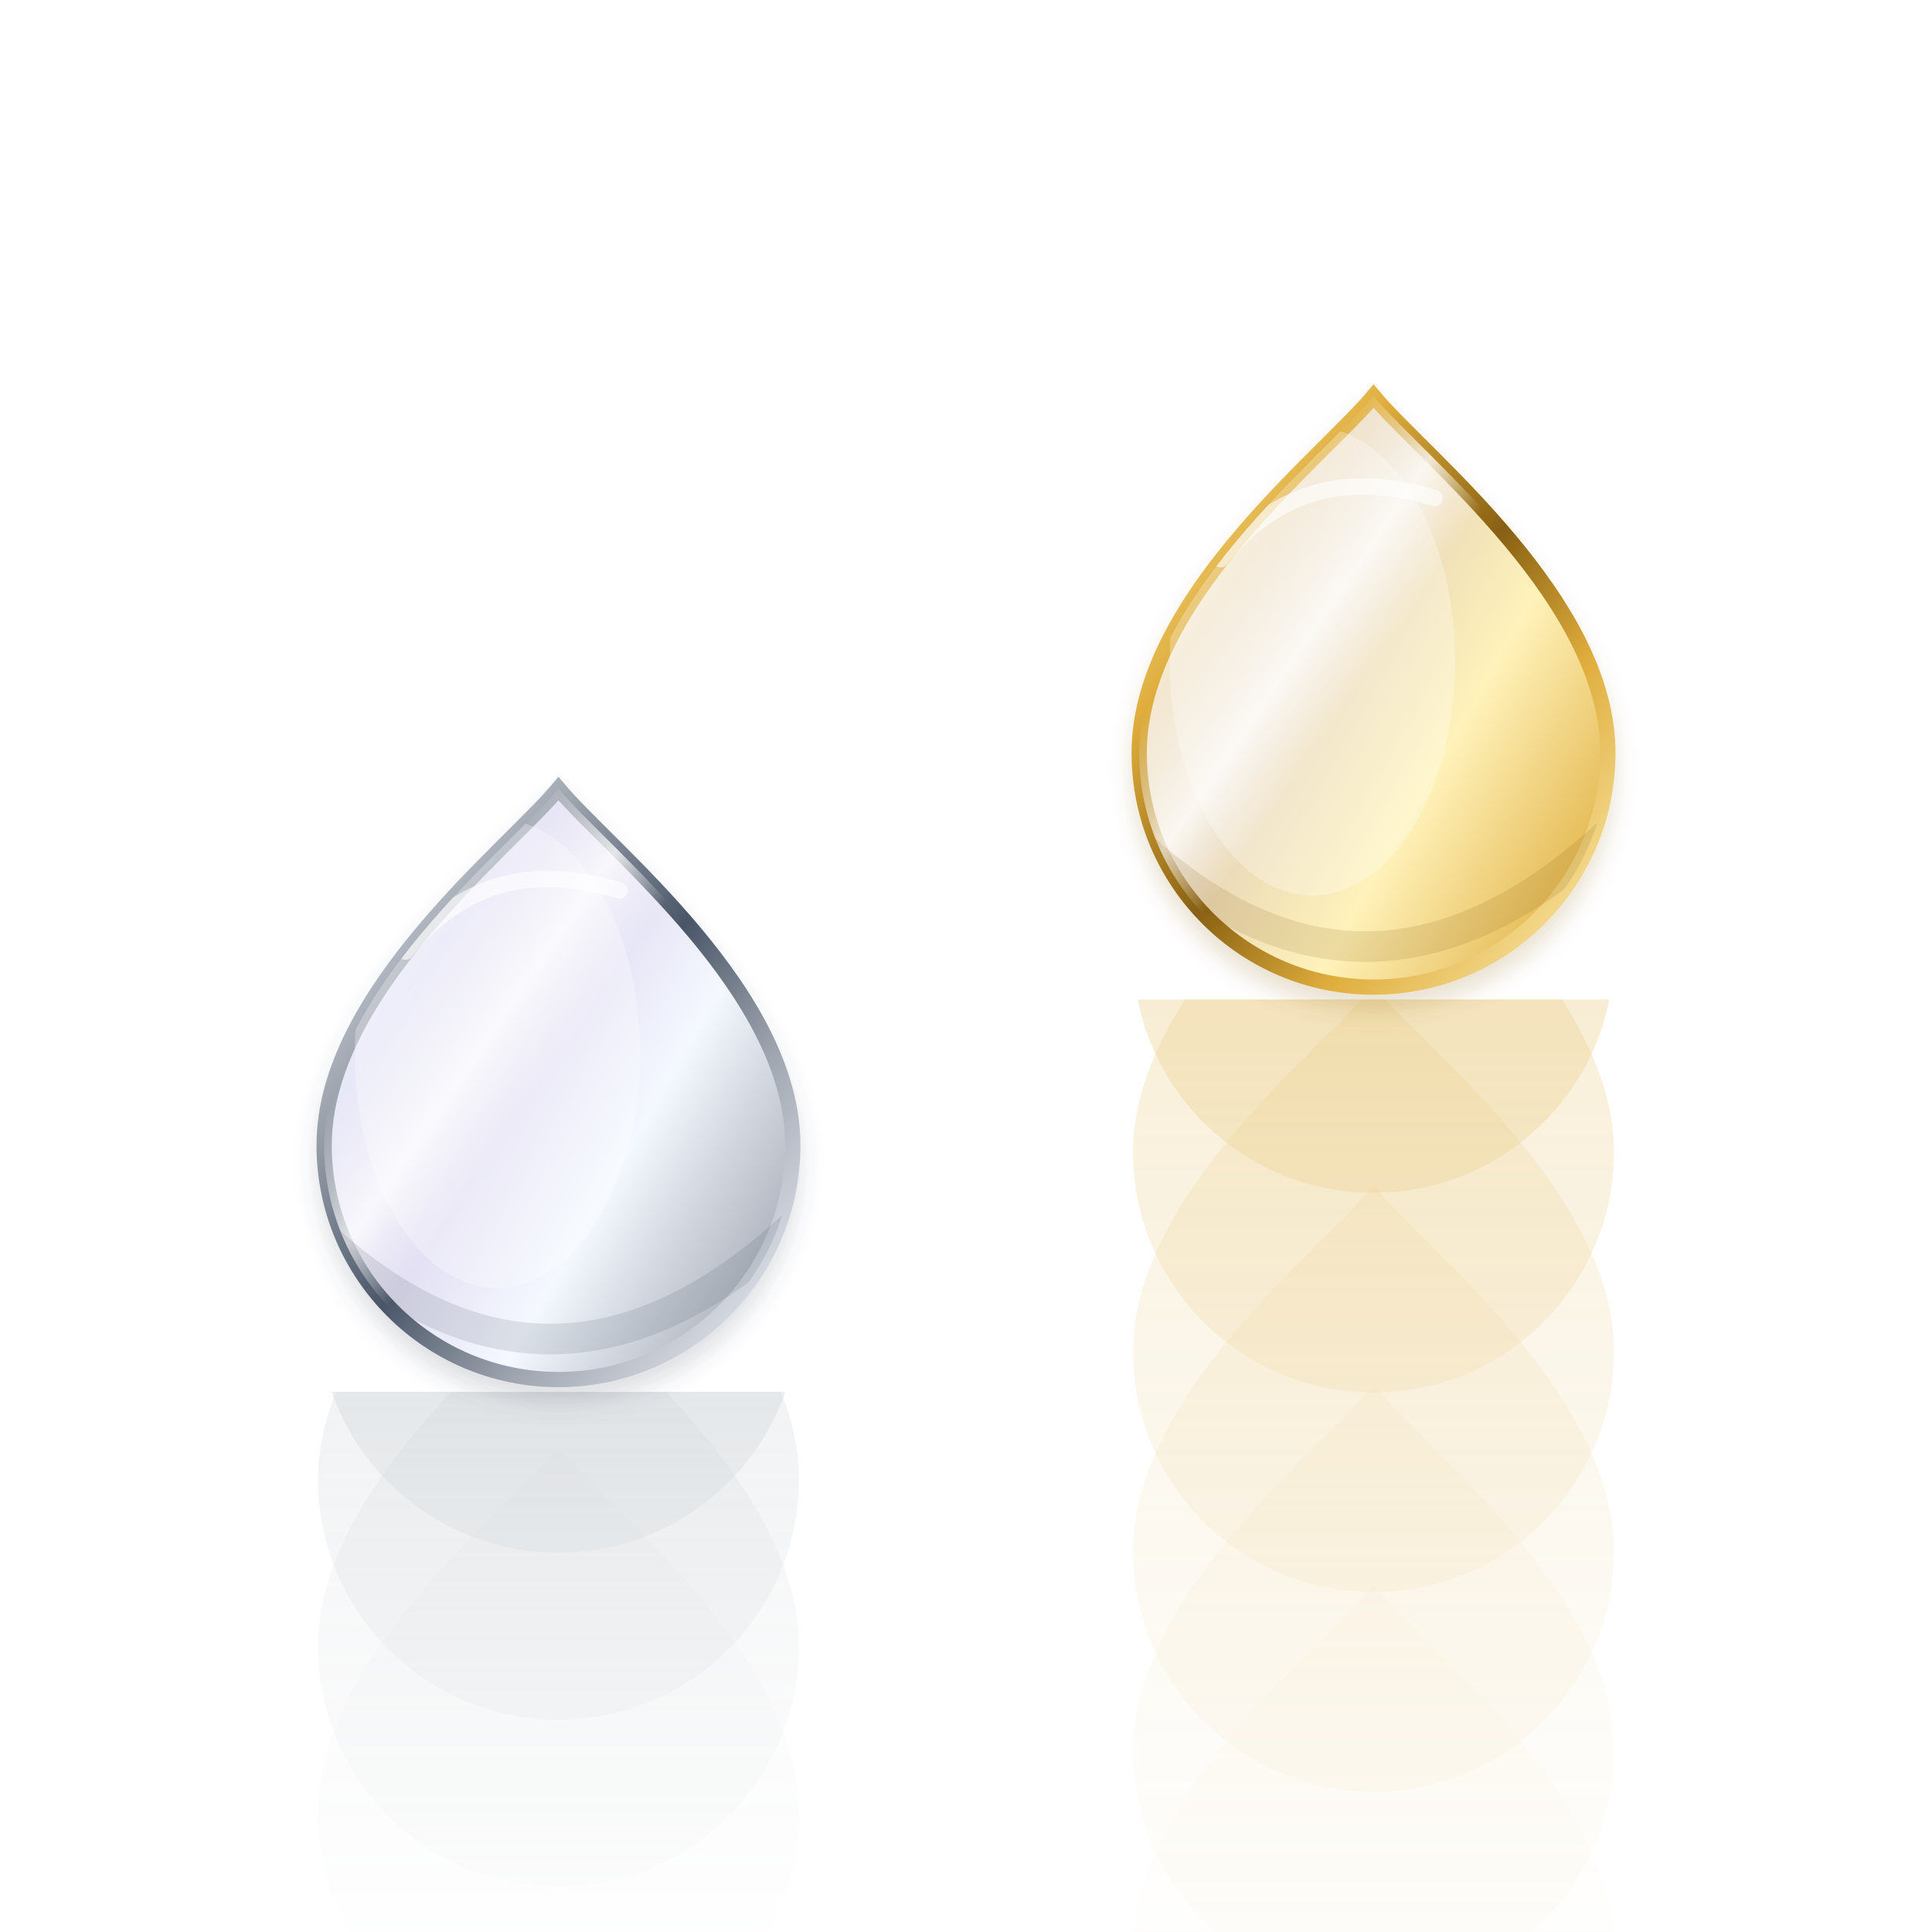
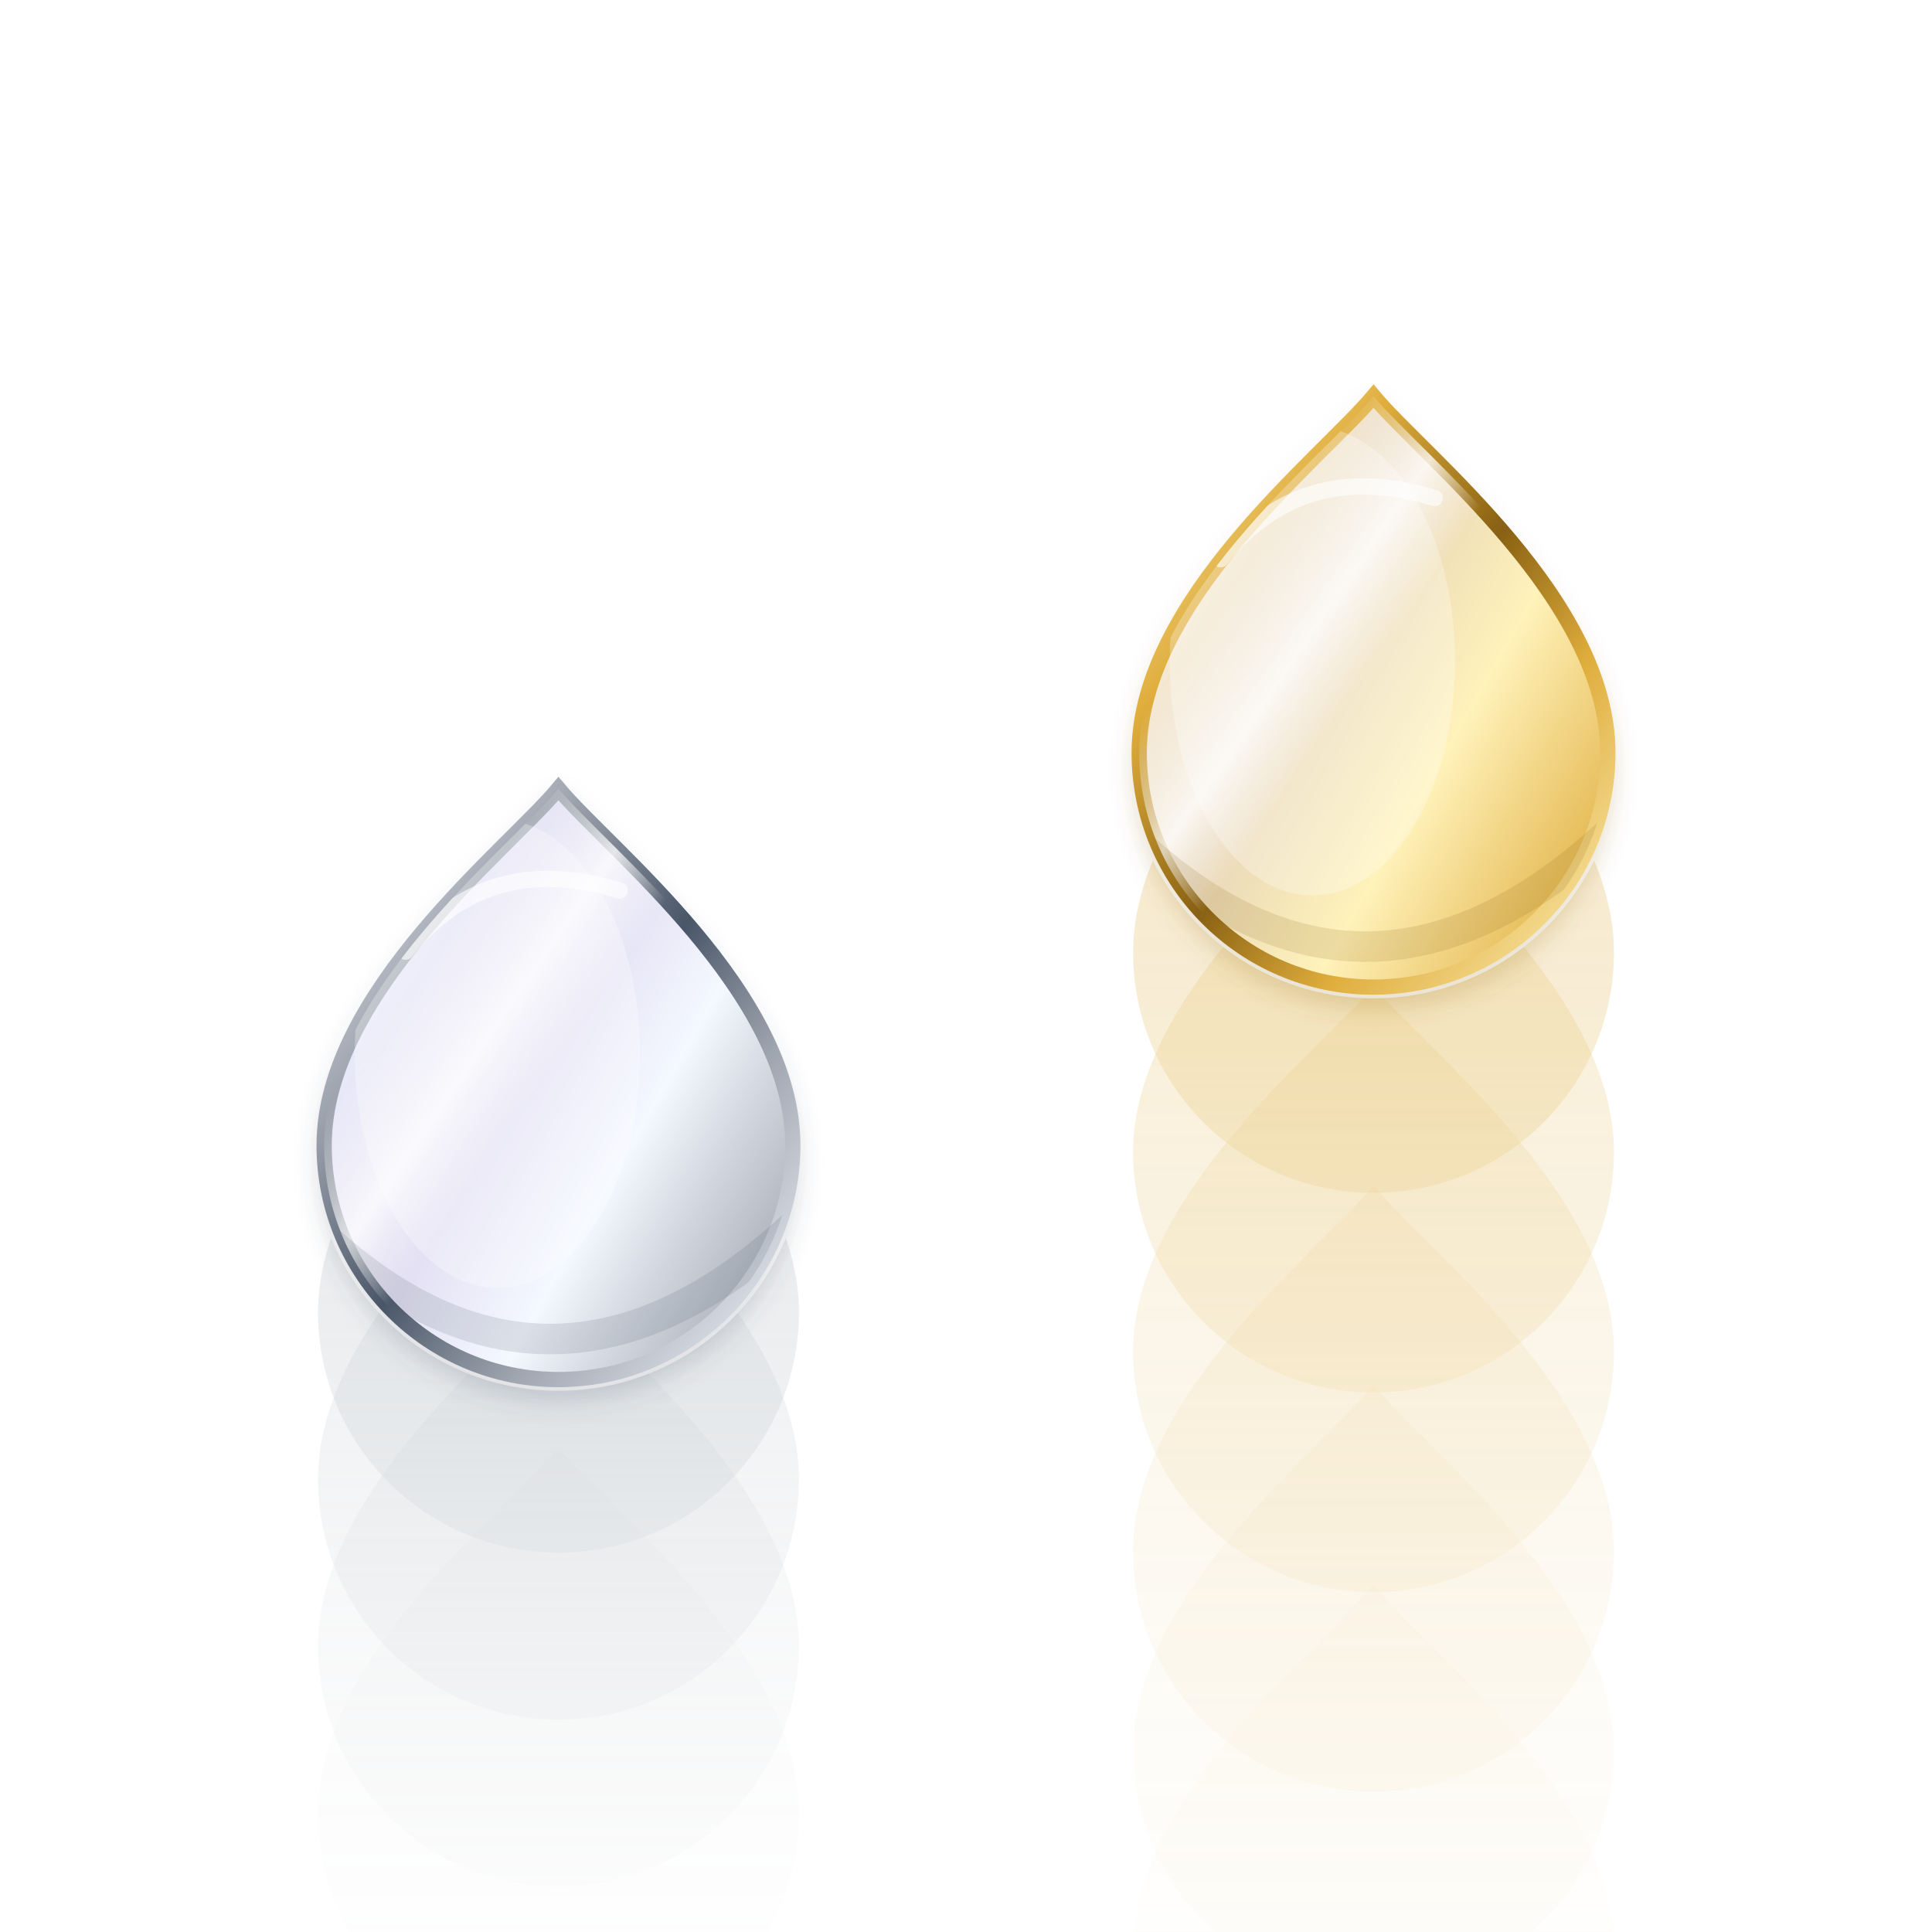
<svg xmlns="http://www.w3.org/2000/svg" width="1024" height="1024" viewBox="0 0 256 256" role="img" aria-label="Opal drop · white app icon">
  <defs>
    <clipPath id="«material-master-7falseR0»-tile">
      <rect width="256" height="256" rx="57" />
    </clipPath>
  </defs>
  <g>
    <rect width="256" height="256" fill="#ffffff" />
    <g transform="translate(74 145) scale(1.35)" data-material-racer="silver">
      <defs>
        <linearGradient id="«material-master-7falseRl»-body" x1="-0.5" y1="0" x2="0.9" y2="1">
          <stop offset="0" stop-color="#f4f8ff" stop-opacity="1" />
          <stop offset="0.32" stop-color="#eff5ff" stop-opacity="1" />
          <stop offset="0.55" stop-color="#ddd8ef" stop-opacity="1" />
          <stop offset="0.75" stop-color="#f4f8ff" stop-opacity="1" />
          <stop offset="1" stop-color="#9fa5af" stop-opacity="1" />
        </linearGradient>
        <linearGradient id="«material-master-7falseRl»-rim" x1="0" y1="0" x2="1" y2="1">
          <stop stop-color="#f4f8ff" />
          <stop offset=".27" stop-color="#9fa5af" />
          <stop offset=".5" stop-color="#4a5668" />
          <stop offset=".7" stop-color="#9fa5af" />
          <stop offset="1" stop-color="#f4f8ff" />
        </linearGradient>
        <linearGradient id="«material-master-7falseRl»-shine" gradientUnits="userSpaceOnUse" x1="-38" y1="-25" x2="25" y2="18">
          <stop stop-color="white" stop-opacity="0" />
          <stop offset=".36" stop-color="white" stop-opacity="0" />
          <stop offset=".48" stop-color="white" stop-opacity="0.8" />
          <stop offset=".57" stop-color="white" stop-opacity="0" />
          <stop offset="1" stop-color="white" stop-opacity="0" />
        </linearGradient>
-         <linearGradient id="«material-master-7falseRl»-fade" x1="0" y1="0" x2="0" y2="1">
-           <stop stop-color="white" />
-           <stop offset="1" stop-color="white" stop-opacity="0" />
-         </linearGradient>
-         <mask id="«material-master-7falseRl»-wake" maskUnits="userSpaceOnUse" x="-35" y="-35" width="70" height="140.55">
-           <rect x="-35" y="-29" width="70" height="124.55" fill="url(#«material-master-7falseRl»-fade)" />
-         </mask>
-         <clipPath id="«material-master-7falseRl»-after-head" clipPathUnits="userSpaceOnUse">
-           <rect x="-40" y="29.2" width="80" height="145.55" />
-         </clipPath>
        <clipPath id="«material-master-7falseRl»-clip">
          <path d="M0-30C-5-24-23-10-23 5A23 23 0 0 0 23 5C23-10 5-24 0-30Z" />
        </clipPath>
        <filter id="«material-master-7falseRl»-shadow" x="-50%" y="-50%" width="200%" height="220%">
          <feDropShadow dx="0" dy="1.5" stdDeviation="1.1" flood-color="#4a5668" flood-opacity="0.18" />
        </filter>
        <pattern id="«material-master-7falseRl»-grain" width="3" height="3" patternUnits="userSpaceOnUse">
          <path d="M0 .4H3" stroke="#f4f8ff" stroke-opacity=".22" stroke-width=".35" />
        </pattern>
      </defs>
-       <g clip-path="url(#«material-master-7falseRl»-after-head)" data-wake-start="29.2">
-         <g mask="url(#«material-master-7falseRl»-wake)">
-           <g style="transform:translateY(16.3875px);opacity:0.6;--echo-distance:65.55px;animation-duration:1.32s;animation-delay:0s">
-             <path d="M0-30C-5-24-23-10-23 5A23 23 0 0 0 23 5C23-10 5-24 0-30Z" fill="#9fa5af" opacity="0.55" stroke="#9fa5af" stroke-width="1.2" />
-           </g>
-           <g style="transform:translateY(32.775px);opacity:0.48;--echo-distance:65.55px;animation-duration:1.32s;animation-delay:-0.33s">
-             <path d="M0-30C-5-24-23-10-23 5A23 23 0 0 0 23 5C23-10 5-24 0-30Z" fill="#9fa5af" opacity="0.55" stroke="#9fa5af" stroke-width="1.2" />
-           </g>
-           <g style="transform:translateY(49.1625px);opacity:0.36;--echo-distance:65.55px;animation-duration:1.32s;animation-delay:-0.66s">
-             <path d="M0-30C-5-24-23-10-23 5A23 23 0 0 0 23 5C23-10 5-24 0-30Z" fill="#9fa5af" opacity="0.55" stroke="#9fa5af" stroke-width="1.2" />
-           </g>
-           <g style="transform:translateY(65.55px);opacity:0.24;--echo-distance:65.55px;animation-duration:1.32s;animation-delay:-0.99s">
-             <path d="M0-30C-5-24-23-10-23 5A23 23 0 0 0 23 5C23-10 5-24 0-30Z" fill="#9fa5af" opacity="0.55" stroke="#9fa5af" stroke-width="1.2" />
+       <g data-satin-wake="silver">
+         <defs>
+           <linearGradient id="«material-master-7falseR5l»-fade" x1="0" y1="0" x2="0" y2="1">
+             <stop stop-color="white" />
+             <stop offset="1" stop-color="white" stop-opacity="0" />
+           </linearGradient>
+           <mask id="«material-master-7falseR5l»-outside" maskUnits="userSpaceOnUse" x="-40" y="-40" width="80" height="155.55" style="mask-type:luminance">
+             <rect x="-40" y="-40" width="80" height="155.55" fill="white" />
+             <path d="M0-30C-5-24-23-10-23 5A23 23 0 0 0 23 5C23-10 5-24 0-30Z" fill="black" stroke="black" stroke-width="2.2" />
+           </mask>
+           <mask id="«material-master-7falseR5l»-fade-mask" maskUnits="userSpaceOnUse" x="-35" y="-35" width="70" height="140.55">
+             <rect x="-35" y="-29" width="70" height="124.55" fill="url(#«material-master-7falseR5l»-fade)" />
+           </mask>
+         </defs>
+         <g mask="url(#«material-master-7falseR5l»-outside)" data-wake-exclusion="curved-silhouette">
+           <g mask="url(#«material-master-7falseR5l»-fade-mask)">
+             <g style="transform:translateY(16.3875px);opacity:0.6;--echo-distance:65.55px;animation-duration:1.32s;animation-delay:0s">
+               <path d="M0-30C-5-24-23-10-23 5A23 23 0 0 0 23 5C23-10 5-24 0-30Z" fill="#9fa5af" opacity=".55" stroke="#9fa5af" stroke-width="1.2" />
+             </g>
+             <g style="transform:translateY(32.775px);opacity:0.48;--echo-distance:65.55px;animation-duration:1.32s;animation-delay:-0.33s">
+               <path d="M0-30C-5-24-23-10-23 5A23 23 0 0 0 23 5C23-10 5-24 0-30Z" fill="#9fa5af" opacity=".55" stroke="#9fa5af" stroke-width="1.2" />
+             </g>
+             <g style="transform:translateY(49.1625px);opacity:0.36;--echo-distance:65.55px;animation-duration:1.32s;animation-delay:-0.66s">
+               <path d="M0-30C-5-24-23-10-23 5A23 23 0 0 0 23 5C23-10 5-24 0-30Z" fill="#9fa5af" opacity=".55" stroke="#9fa5af" stroke-width="1.2" />
+             </g>
+             <g style="transform:translateY(65.55px);opacity:0.24;--echo-distance:65.55px;animation-duration:1.32s;animation-delay:-0.99s">
+               <path d="M0-30C-5-24-23-10-23 5A23 23 0 0 0 23 5C23-10 5-24 0-30Z" fill="#9fa5af" opacity=".55" stroke="#9fa5af" stroke-width="1.2" />
+             </g>
          </g>
        </g>
      </g>
      <g filter="url(#«material-master-7falseRl»-shadow)">
        <path d="M0-30C-5-24-23-10-23 5A23 23 0 0 0 23 5C23-10 5-24 0-30Z" fill="url(#«material-master-7falseRl»-body)" stroke="url(#«material-master-7falseRl»-rim)" stroke-width="1.5" />
        <g clip-path="url(#«material-master-7falseRl»-clip)">
          <ellipse cx="-6" cy="-4" rx="14" ry="23" fill="white" opacity=".28" />
          <rect x="-35" y="-35" width="70" height="70" fill="url(#«material-master-7falseRl»-shine)" />
          <path d="M-15-14Q-7-24 6-20" fill="none" stroke="white" stroke-width="1.6" stroke-linecap="round" opacity="0.6" />
          <path d="M-23 14Q0 35 24 12" fill="none" stroke="#4a5668" stroke-width="3" opacity=".15" />
        </g>
      </g>
    </g>
    <g transform="translate(182 93) scale(1.35)" data-material-racer="gold">
      <defs>
        <linearGradient id="«material-master-7falseRt»-body" x1="-0.5" y1="0" x2="0.9" y2="1">
          <stop offset="0" stop-color="#fff2ba" stop-opacity="1" />
          <stop offset="0.32" stop-color="#fff8e5" stop-opacity="1" />
          <stop offset="0.55" stop-color="#e6d4b8" stop-opacity="1" />
          <stop offset="0.75" stop-color="#fff2ba" stop-opacity="1" />
          <stop offset="1" stop-color="#dfad3c" stop-opacity="1" />
        </linearGradient>
        <linearGradient id="«material-master-7falseRt»-rim" x1="0" y1="0" x2="1" y2="1">
          <stop stop-color="#fff2ba" />
          <stop offset=".27" stop-color="#dfad3c" />
          <stop offset=".5" stop-color="#886012" />
          <stop offset=".7" stop-color="#dfad3c" />
          <stop offset="1" stop-color="#fff2ba" />
        </linearGradient>
        <linearGradient id="«material-master-7falseRt»-shine" gradientUnits="userSpaceOnUse" x1="-38" y1="-25" x2="25" y2="18">
          <stop stop-color="white" stop-opacity="0" />
          <stop offset=".36" stop-color="white" stop-opacity="0" />
          <stop offset=".48" stop-color="white" stop-opacity="0.8" />
          <stop offset=".57" stop-color="white" stop-opacity="0" />
          <stop offset="1" stop-color="white" stop-opacity="0" />
        </linearGradient>
-         <linearGradient id="«material-master-7falseRt»-fade" x1="0" y1="0" x2="0" y2="1">
-           <stop stop-color="white" />
-           <stop offset="1" stop-color="white" stop-opacity="0" />
-         </linearGradient>
-         <mask id="«material-master-7falseRt»-wake" maskUnits="userSpaceOnUse" x="-35" y="-35" width="70" height="192.55">
-           <rect x="-35" y="-29" width="70" height="176.55" fill="url(#«material-master-7falseRt»-fade)" />
-         </mask>
-         <clipPath id="«material-master-7falseRt»-after-head" clipPathUnits="userSpaceOnUse">
-           <rect x="-40" y="29.2" width="80" height="197.55" />
-         </clipPath>
        <clipPath id="«material-master-7falseRt»-clip">
          <path d="M0-30C-5-24-23-10-23 5A23 23 0 0 0 23 5C23-10 5-24 0-30Z" />
        </clipPath>
        <filter id="«material-master-7falseRt»-shadow" x="-50%" y="-50%" width="200%" height="220%">
          <feDropShadow dx="0" dy="1.5" stdDeviation="1.1" flood-color="#886012" flood-opacity="0.18" />
        </filter>
        <pattern id="«material-master-7falseRt»-grain" width="3" height="3" patternUnits="userSpaceOnUse">
          <path d="M0 .4H3" stroke="#fff2ba" stroke-opacity=".22" stroke-width=".35" />
        </pattern>
      </defs>
-       <g clip-path="url(#«material-master-7falseRt»-after-head)" data-wake-start="29.2">
-         <g mask="url(#«material-master-7falseRt»-wake)">
-           <g style="transform:translateY(19.59167px);opacity:0.6;--echo-distance:117.55px;animation-duration:1.15s;animation-delay:0s">
-             <path d="M0-30C-5-24-23-10-23 5A23 23 0 0 0 23 5C23-10 5-24 0-30Z" fill="#dfad3c" opacity="0.55" stroke="#dfad3c" stroke-width="1.2" />
-           </g>
-           <g style="transform:translateY(39.18333px);opacity:0.514;--echo-distance:117.55px;animation-duration:1.15s;animation-delay:-0.192s">
-             <path d="M0-30C-5-24-23-10-23 5A23 23 0 0 0 23 5C23-10 5-24 0-30Z" fill="#dfad3c" opacity="0.55" stroke="#dfad3c" stroke-width="1.2" />
-           </g>
-           <g style="transform:translateY(58.775px);opacity:0.429;--echo-distance:117.55px;animation-duration:1.15s;animation-delay:-0.383s">
-             <path d="M0-30C-5-24-23-10-23 5A23 23 0 0 0 23 5C23-10 5-24 0-30Z" fill="#dfad3c" opacity="0.55" stroke="#dfad3c" stroke-width="1.2" />
-           </g>
-           <g style="transform:translateY(78.36667px);opacity:0.343;--echo-distance:117.55px;animation-duration:1.15s;animation-delay:-0.575s">
-             <path d="M0-30C-5-24-23-10-23 5A23 23 0 0 0 23 5C23-10 5-24 0-30Z" fill="#dfad3c" opacity="0.55" stroke="#dfad3c" stroke-width="1.2" />
-           </g>
-           <g style="transform:translateY(97.95833px);opacity:0.257;--echo-distance:117.55px;animation-duration:1.15s;animation-delay:-0.767s">
-             <path d="M0-30C-5-24-23-10-23 5A23 23 0 0 0 23 5C23-10 5-24 0-30Z" fill="#dfad3c" opacity="0.55" stroke="#dfad3c" stroke-width="1.2" />
-           </g>
-           <g style="transform:translateY(117.55px);opacity:0.171;--echo-distance:117.55px;animation-duration:1.15s;animation-delay:-0.958s">
-             <path d="M0-30C-5-24-23-10-23 5A23 23 0 0 0 23 5C23-10 5-24 0-30Z" fill="#dfad3c" opacity="0.55" stroke="#dfad3c" stroke-width="1.2" />
+       <g data-satin-wake="gold">
+         <defs>
+           <linearGradient id="«material-master-7falseR5t»-fade" x1="0" y1="0" x2="0" y2="1">
+             <stop stop-color="white" />
+             <stop offset="1" stop-color="white" stop-opacity="0" />
+           </linearGradient>
+           <mask id="«material-master-7falseR5t»-outside" maskUnits="userSpaceOnUse" x="-40" y="-40" width="80" height="207.55" style="mask-type:luminance">
+             <rect x="-40" y="-40" width="80" height="207.55" fill="white" />
+             <path d="M0-30C-5-24-23-10-23 5A23 23 0 0 0 23 5C23-10 5-24 0-30Z" fill="black" stroke="black" stroke-width="2.2" />
+           </mask>
+           <mask id="«material-master-7falseR5t»-fade-mask" maskUnits="userSpaceOnUse" x="-35" y="-35" width="70" height="192.55">
+             <rect x="-35" y="-29" width="70" height="176.55" fill="url(#«material-master-7falseR5t»-fade)" />
+           </mask>
+         </defs>
+         <g mask="url(#«material-master-7falseR5t»-outside)" data-wake-exclusion="curved-silhouette">
+           <g mask="url(#«material-master-7falseR5t»-fade-mask)">
+             <g style="transform:translateY(19.59167px);opacity:0.6;--echo-distance:117.55px;animation-duration:1.15s;animation-delay:0s">
+               <path d="M0-30C-5-24-23-10-23 5A23 23 0 0 0 23 5C23-10 5-24 0-30Z" fill="#dfad3c" opacity=".55" stroke="#dfad3c" stroke-width="1.2" />
+             </g>
+             <g style="transform:translateY(39.18333px);opacity:0.514;--echo-distance:117.55px;animation-duration:1.15s;animation-delay:-0.192s">
+               <path d="M0-30C-5-24-23-10-23 5A23 23 0 0 0 23 5C23-10 5-24 0-30Z" fill="#dfad3c" opacity=".55" stroke="#dfad3c" stroke-width="1.2" />
+             </g>
+             <g style="transform:translateY(58.775px);opacity:0.429;--echo-distance:117.55px;animation-duration:1.15s;animation-delay:-0.383s">
+               <path d="M0-30C-5-24-23-10-23 5A23 23 0 0 0 23 5C23-10 5-24 0-30Z" fill="#dfad3c" opacity=".55" stroke="#dfad3c" stroke-width="1.2" />
+             </g>
+             <g style="transform:translateY(78.36667px);opacity:0.343;--echo-distance:117.55px;animation-duration:1.15s;animation-delay:-0.575s">
+               <path d="M0-30C-5-24-23-10-23 5A23 23 0 0 0 23 5C23-10 5-24 0-30Z" fill="#dfad3c" opacity=".55" stroke="#dfad3c" stroke-width="1.2" />
+             </g>
+             <g style="transform:translateY(97.95833px);opacity:0.257;--echo-distance:117.55px;animation-duration:1.15s;animation-delay:-0.767s">
+               <path d="M0-30C-5-24-23-10-23 5A23 23 0 0 0 23 5C23-10 5-24 0-30Z" fill="#dfad3c" opacity=".55" stroke="#dfad3c" stroke-width="1.2" />
+             </g>
+             <g style="transform:translateY(117.55px);opacity:0.171;--echo-distance:117.55px;animation-duration:1.15s;animation-delay:-0.958s">
+               <path d="M0-30C-5-24-23-10-23 5A23 23 0 0 0 23 5C23-10 5-24 0-30Z" fill="#dfad3c" opacity=".55" stroke="#dfad3c" stroke-width="1.2" />
+             </g>
          </g>
        </g>
      </g>
      <g filter="url(#«material-master-7falseRt»-shadow)">
        <path d="M0-30C-5-24-23-10-23 5A23 23 0 0 0 23 5C23-10 5-24 0-30Z" fill="url(#«material-master-7falseRt»-body)" stroke="url(#«material-master-7falseRt»-rim)" stroke-width="1.5" />
        <g clip-path="url(#«material-master-7falseRt»-clip)">
          <ellipse cx="-6" cy="-4" rx="14" ry="23" fill="white" opacity=".28" />
          <rect x="-35" y="-35" width="70" height="70" fill="url(#«material-master-7falseRt»-shine)" />
          <path d="M-15-14Q-7-24 6-20" fill="none" stroke="white" stroke-width="1.6" stroke-linecap="round" opacity="0.6" />
          <path d="M-23 14Q0 35 24 12" fill="none" stroke="#886012" stroke-width="3" opacity=".15" />
        </g>
      </g>
    </g>
  </g>
</svg>
